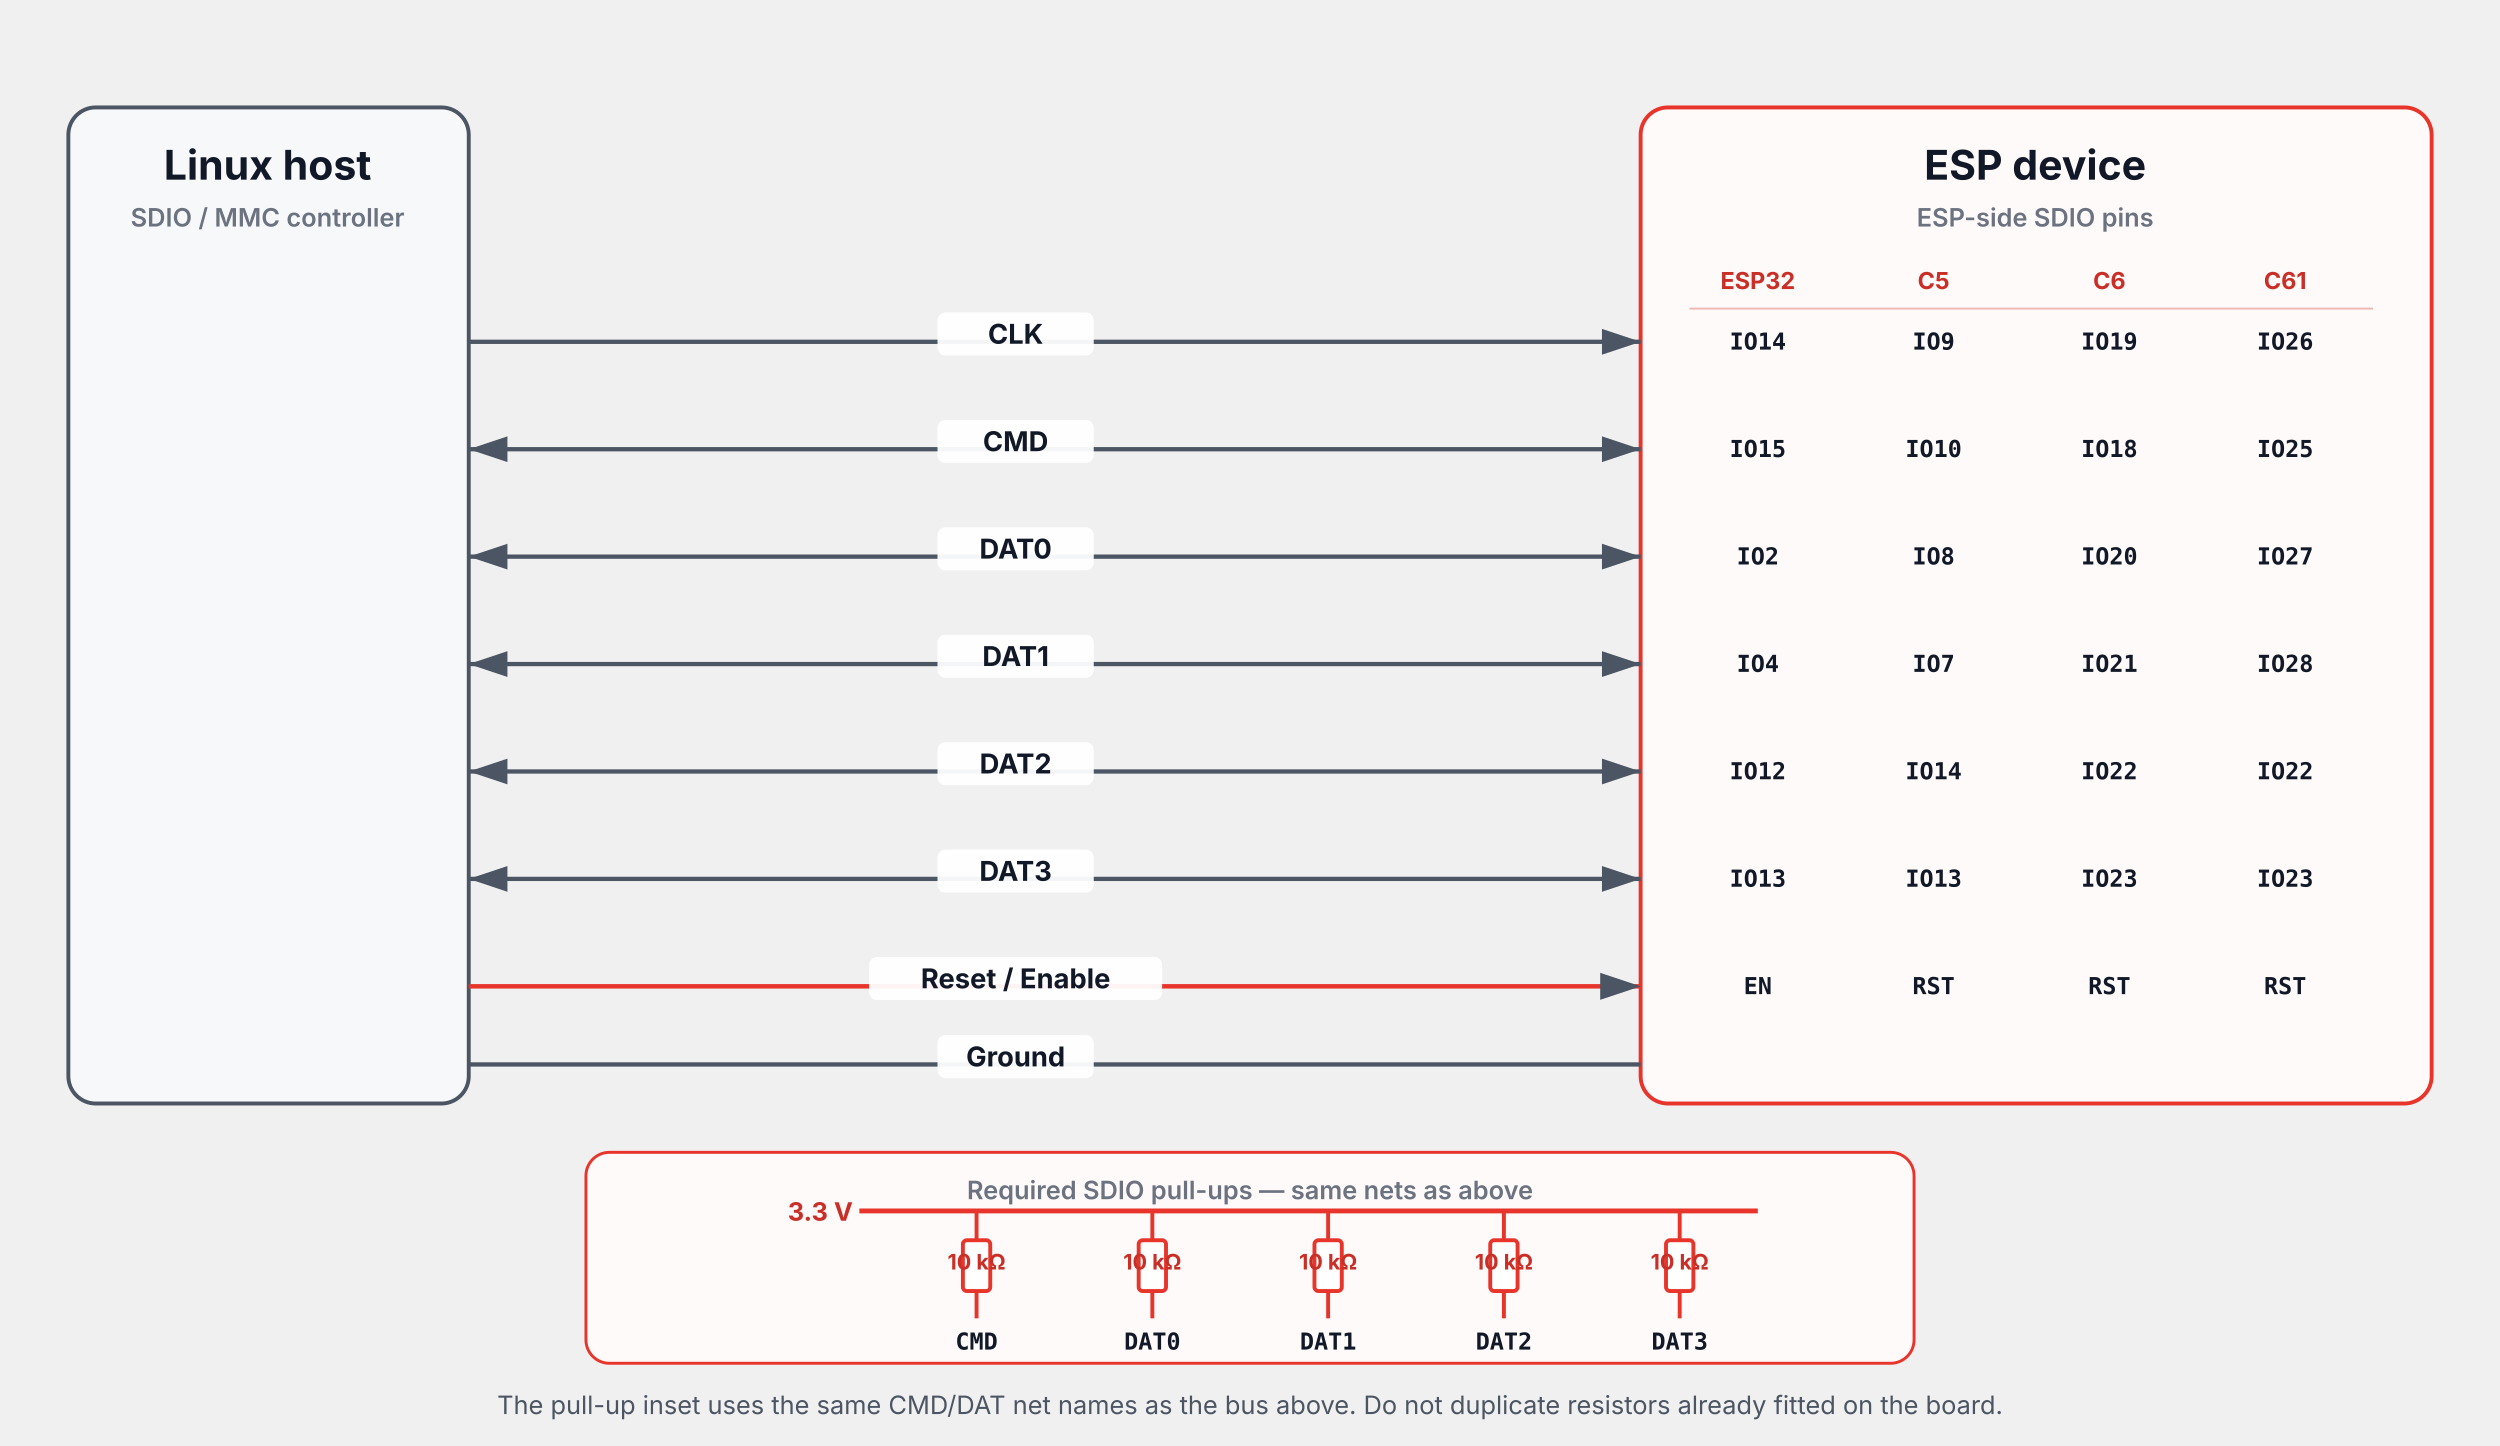
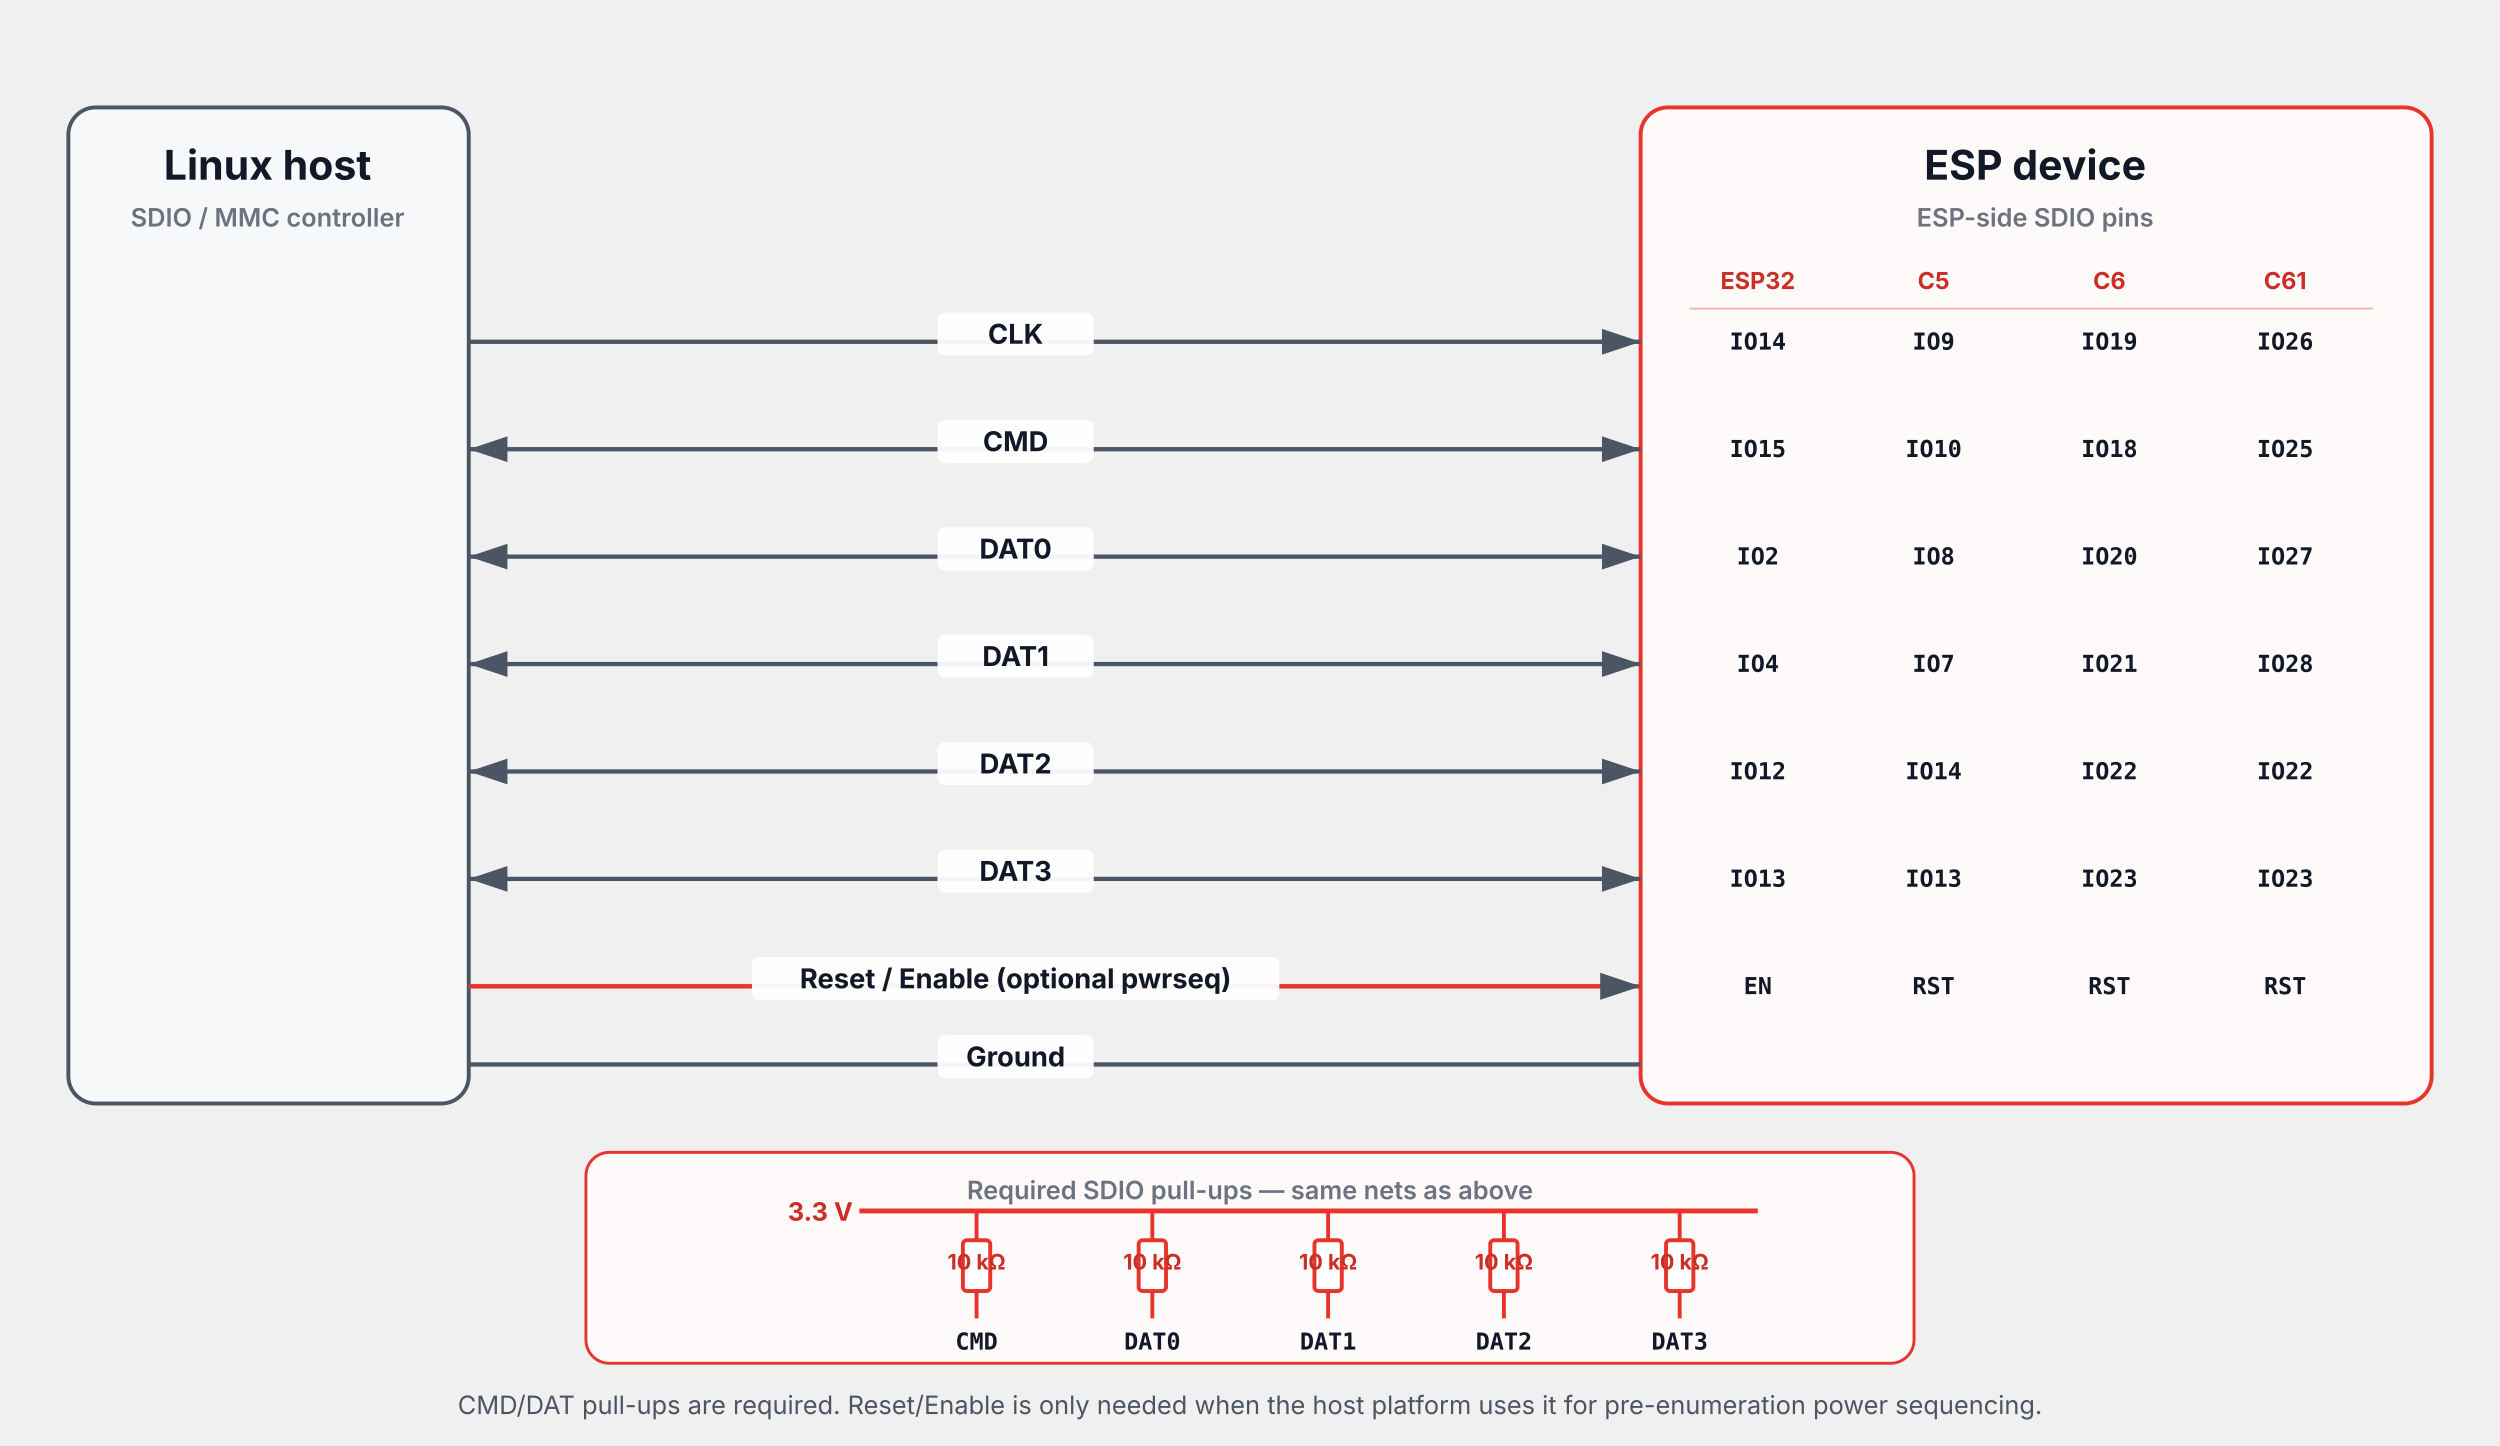
<svg xmlns="http://www.w3.org/2000/svg" width="1280" height="740" viewBox="0 0 1280 740" role="img" aria-labelledby="title desc">
  <defs>
    <marker id="arrow" markerWidth="10" markerHeight="10" refX="9" refY="3" orient="auto-start-reverse" markerUnits="strokeWidth">
      <path d="M0,0 L0,6 L9,3 z" fill="#4b5563" />
    </marker>
    <style>
      .host{fill:#f7f8fa;stroke:#4b5563;stroke-width:2}
      .esp{fill:#fffafa;stroke:#e7352c;stroke-width:2}
      .inset{fill:#fffafa;stroke:#e7352c;stroke-width:1.5}
      .title{font:700 21px -apple-system,BlinkMacSystemFont,"Segoe UI",sans-serif;fill:#111827;text-anchor:middle}
      .sub{font:600 13px -apple-system,BlinkMacSystemFont,"Segoe UI",sans-serif;fill:#6b7280;text-anchor:middle}
      .signal{font:700 14px -apple-system,BlinkMacSystemFont,"Segoe UI",sans-serif;fill:#111827;text-anchor:middle}
      .pinHead{font:700 12px -apple-system,BlinkMacSystemFont,"Segoe UI",sans-serif;fill:#c92f27;text-anchor:middle}
      .pin{font:600 12px ui-monospace,SFMono-Regular,Menlo,Consolas,monospace;fill:#111827;text-anchor:middle}
      .note{font:13px -apple-system,BlinkMacSystemFont,"Segoe UI",sans-serif;fill:#4b5563;text-anchor:middle}
      .wire{stroke:#4b5563;stroke-width:2.2;fill:none}
      .bidir{stroke:#4b5563;stroke-width:2.2;fill:none;marker-start:url(#arrow);marker-end:url(#arrow)}
      .toesp{stroke:#4b5563;stroke-width:2.2;fill:none;marker-end:url(#arrow)}
      .reset{stroke:#e7352c;stroke-width:2.3;fill:none;marker-end:url(#arrow)}
      .pull{stroke:#e7352c;stroke-width:2;fill:#fff}
      .vdd{stroke:#e7352c;stroke-width:2.5;fill:none}
      .vddText{font:700 13px -apple-system,BlinkMacSystemFont,"Segoe UI",sans-serif;fill:#c92f27;text-anchor:middle}
      .resText{font:700 11px -apple-system,BlinkMacSystemFont,"Segoe UI",sans-serif;fill:#c92f27;text-anchor:middle}
      .netText{font:700 12px ui-monospace,SFMono-Regular,Menlo,Consolas,monospace;fill:#111827;text-anchor:middle}
      .divider{stroke:#f0b8b5;stroke-width:1}
      .labelBg{fill:#fff;opacity:.94}
    </style>
  </defs>
  <rect class="host" x="35" y="55" width="205" height="510" rx="14" ry="14" />
  <text class="title" x="137" y="92">Linux host</text>
  <text class="sub" x="137" y="116">SDIO / MMC controller</text>
  <rect class="esp" x="840" y="55" width="405" height="510" rx="14" ry="14" />
  <text class="title" x="1042" y="92">ESP device</text>
  <text class="sub" x="1042" y="116">ESP-side SDIO pins</text>
  <text class="pinHead" x="900" y="148">ESP32</text>
  <text class="pinHead" x="990" y="148">C5</text>
  <text class="pinHead" x="1080" y="148">C6</text>
  <text class="pinHead" x="1170" y="148">C61</text>
  <line class="divider" x1="865" y1="158" x2="1215" y2="158" />
  <path class="toesp" d="M240 175 H840" />
  <rect class="labelBg" x="480" y="160" width="80" height="22" rx="4" />
  <text class="signal" x="520" y="176">CLK</text>
  <text class="pin" x="900" y="179">IO14</text>
  <text class="pin" x="990" y="179">IO9</text>
  <text class="pin" x="1080" y="179">IO19</text>
  <text class="pin" x="1170" y="179">IO26</text>
  <path class="bidir" d="M240 230 H840" />
  <rect class="labelBg" x="480" y="215" width="80" height="22" rx="4" />
  <text class="signal" x="520" y="231">CMD</text>
  <text class="pin" x="900" y="234">IO15</text>
  <text class="pin" x="990" y="234">IO10</text>
  <text class="pin" x="1080" y="234">IO18</text>
  <text class="pin" x="1170" y="234">IO25</text>
  <path class="bidir" d="M240 285 H840" />
  <rect class="labelBg" x="480" y="270" width="80" height="22" rx="4" />
  <text class="signal" x="520" y="286">DAT0</text>
  <text class="pin" x="900" y="289">IO2</text>
  <text class="pin" x="990" y="289">IO8</text>
  <text class="pin" x="1080" y="289">IO20</text>
  <text class="pin" x="1170" y="289">IO27</text>
  <path class="bidir" d="M240 340 H840" />
  <rect class="labelBg" x="480" y="325" width="80" height="22" rx="4" />
  <text class="signal" x="520" y="341">DAT1</text>
  <text class="pin" x="900" y="344">IO4</text>
  <text class="pin" x="990" y="344">IO7</text>
  <text class="pin" x="1080" y="344">IO21</text>
  <text class="pin" x="1170" y="344">IO28</text>
  <path class="bidir" d="M240 395 H840" />
  <rect class="labelBg" x="480" y="380" width="80" height="22" rx="4" />
  <text class="signal" x="520" y="396">DAT2</text>
  <text class="pin" x="900" y="399">IO12</text>
  <text class="pin" x="990" y="399">IO14</text>
  <text class="pin" x="1080" y="399">IO22</text>
  <text class="pin" x="1170" y="399">IO22</text>
  <path class="bidir" d="M240 450 H840" />
  <rect class="labelBg" x="480" y="435" width="80" height="22" rx="4" />
  <text class="signal" x="520" y="451">DAT3</text>
  <text class="pin" x="900" y="454">IO13</text>
  <text class="pin" x="990" y="454">IO13</text>
  <text class="pin" x="1080" y="454">IO23</text>
  <text class="pin" x="1170" y="454">IO23</text>
  <path class="reset" d="M240 505 H840" />
-   <rect class="labelBg" x="445" y="490" width="150" height="22" rx="4" />
-   <text class="signal" x="520" y="506">Reset / Enable</text>
+   <rect class="labelBg" x="385" y="490" width="270" height="22" rx="4" />
+   <text class="signal" x="520" y="506">Reset / Enable (optional pwrseq)</text>
  <text class="pin" x="900" y="509">EN</text>
  <text class="pin" x="990" y="509">RST</text>
  <text class="pin" x="1080" y="509">RST</text>
  <text class="pin" x="1170" y="509">RST</text>
  <path class="wire" d="M240 545 H840" />
  <rect class="labelBg" x="480" y="530" width="80" height="22" rx="4" />
  <text class="signal" x="520" y="546">Ground</text>
  <rect class="inset" x="300" y="590" width="680" height="108" rx="12" ry="12" />
  <text class="sub" x="640" y="614">Required SDIO pull-ups — same nets as above</text>
  <line class="vdd" x1="440" y1="620" x2="900" y2="620" />
  <text class="vddText" x="420" y="625">3.3 V</text>
  <g>
    <line class="pull" x1="500" y1="620" x2="500" y2="635" />
    <rect class="pull" x="493" y="635" width="14" height="26" rx="2" />
    <line class="pull" x1="500" y1="661" x2="500" y2="675" />
    <text class="resText" x="500" y="650">10 kΩ</text>
    <text class="netText" x="500" y="691">CMD</text>
  </g>
  <g>
    <line class="pull" x1="590" y1="620" x2="590" y2="635" />
    <rect class="pull" x="583" y="635" width="14" height="26" rx="2" />
    <line class="pull" x1="590" y1="661" x2="590" y2="675" />
    <text class="resText" x="590" y="650">10 kΩ</text>
    <text class="netText" x="590" y="691">DAT0</text>
  </g>
  <g>
    <line class="pull" x1="680" y1="620" x2="680" y2="635" />
    <rect class="pull" x="673" y="635" width="14" height="26" rx="2" />
    <line class="pull" x1="680" y1="661" x2="680" y2="675" />
    <text class="resText" x="680" y="650">10 kΩ</text>
    <text class="netText" x="680" y="691">DAT1</text>
  </g>
  <g>
    <line class="pull" x1="770" y1="620" x2="770" y2="635" />
    <rect class="pull" x="763" y="635" width="14" height="26" rx="2" />
    <line class="pull" x1="770" y1="661" x2="770" y2="675" />
    <text class="resText" x="770" y="650">10 kΩ</text>
    <text class="netText" x="770" y="691">DAT2</text>
  </g>
  <g>
    <line class="pull" x1="860" y1="620" x2="860" y2="635" />
    <rect class="pull" x="853" y="635" width="14" height="26" rx="2" />
    <line class="pull" x1="860" y1="661" x2="860" y2="675" />
    <text class="resText" x="860" y="650">10 kΩ</text>
    <text class="netText" x="860" y="691">DAT3</text>
  </g>
-   <text class="note" x="640" y="724">The pull-up inset uses the same CMD/DAT net names as the bus above. Do not duplicate resistors already fitted on the board.</text>
+   <text class="note" x="640" y="724">CMD/DAT pull-ups are required. Reset/Enable is only needed when the host platform uses it for pre-enumeration power sequencing.</text>
</svg>
